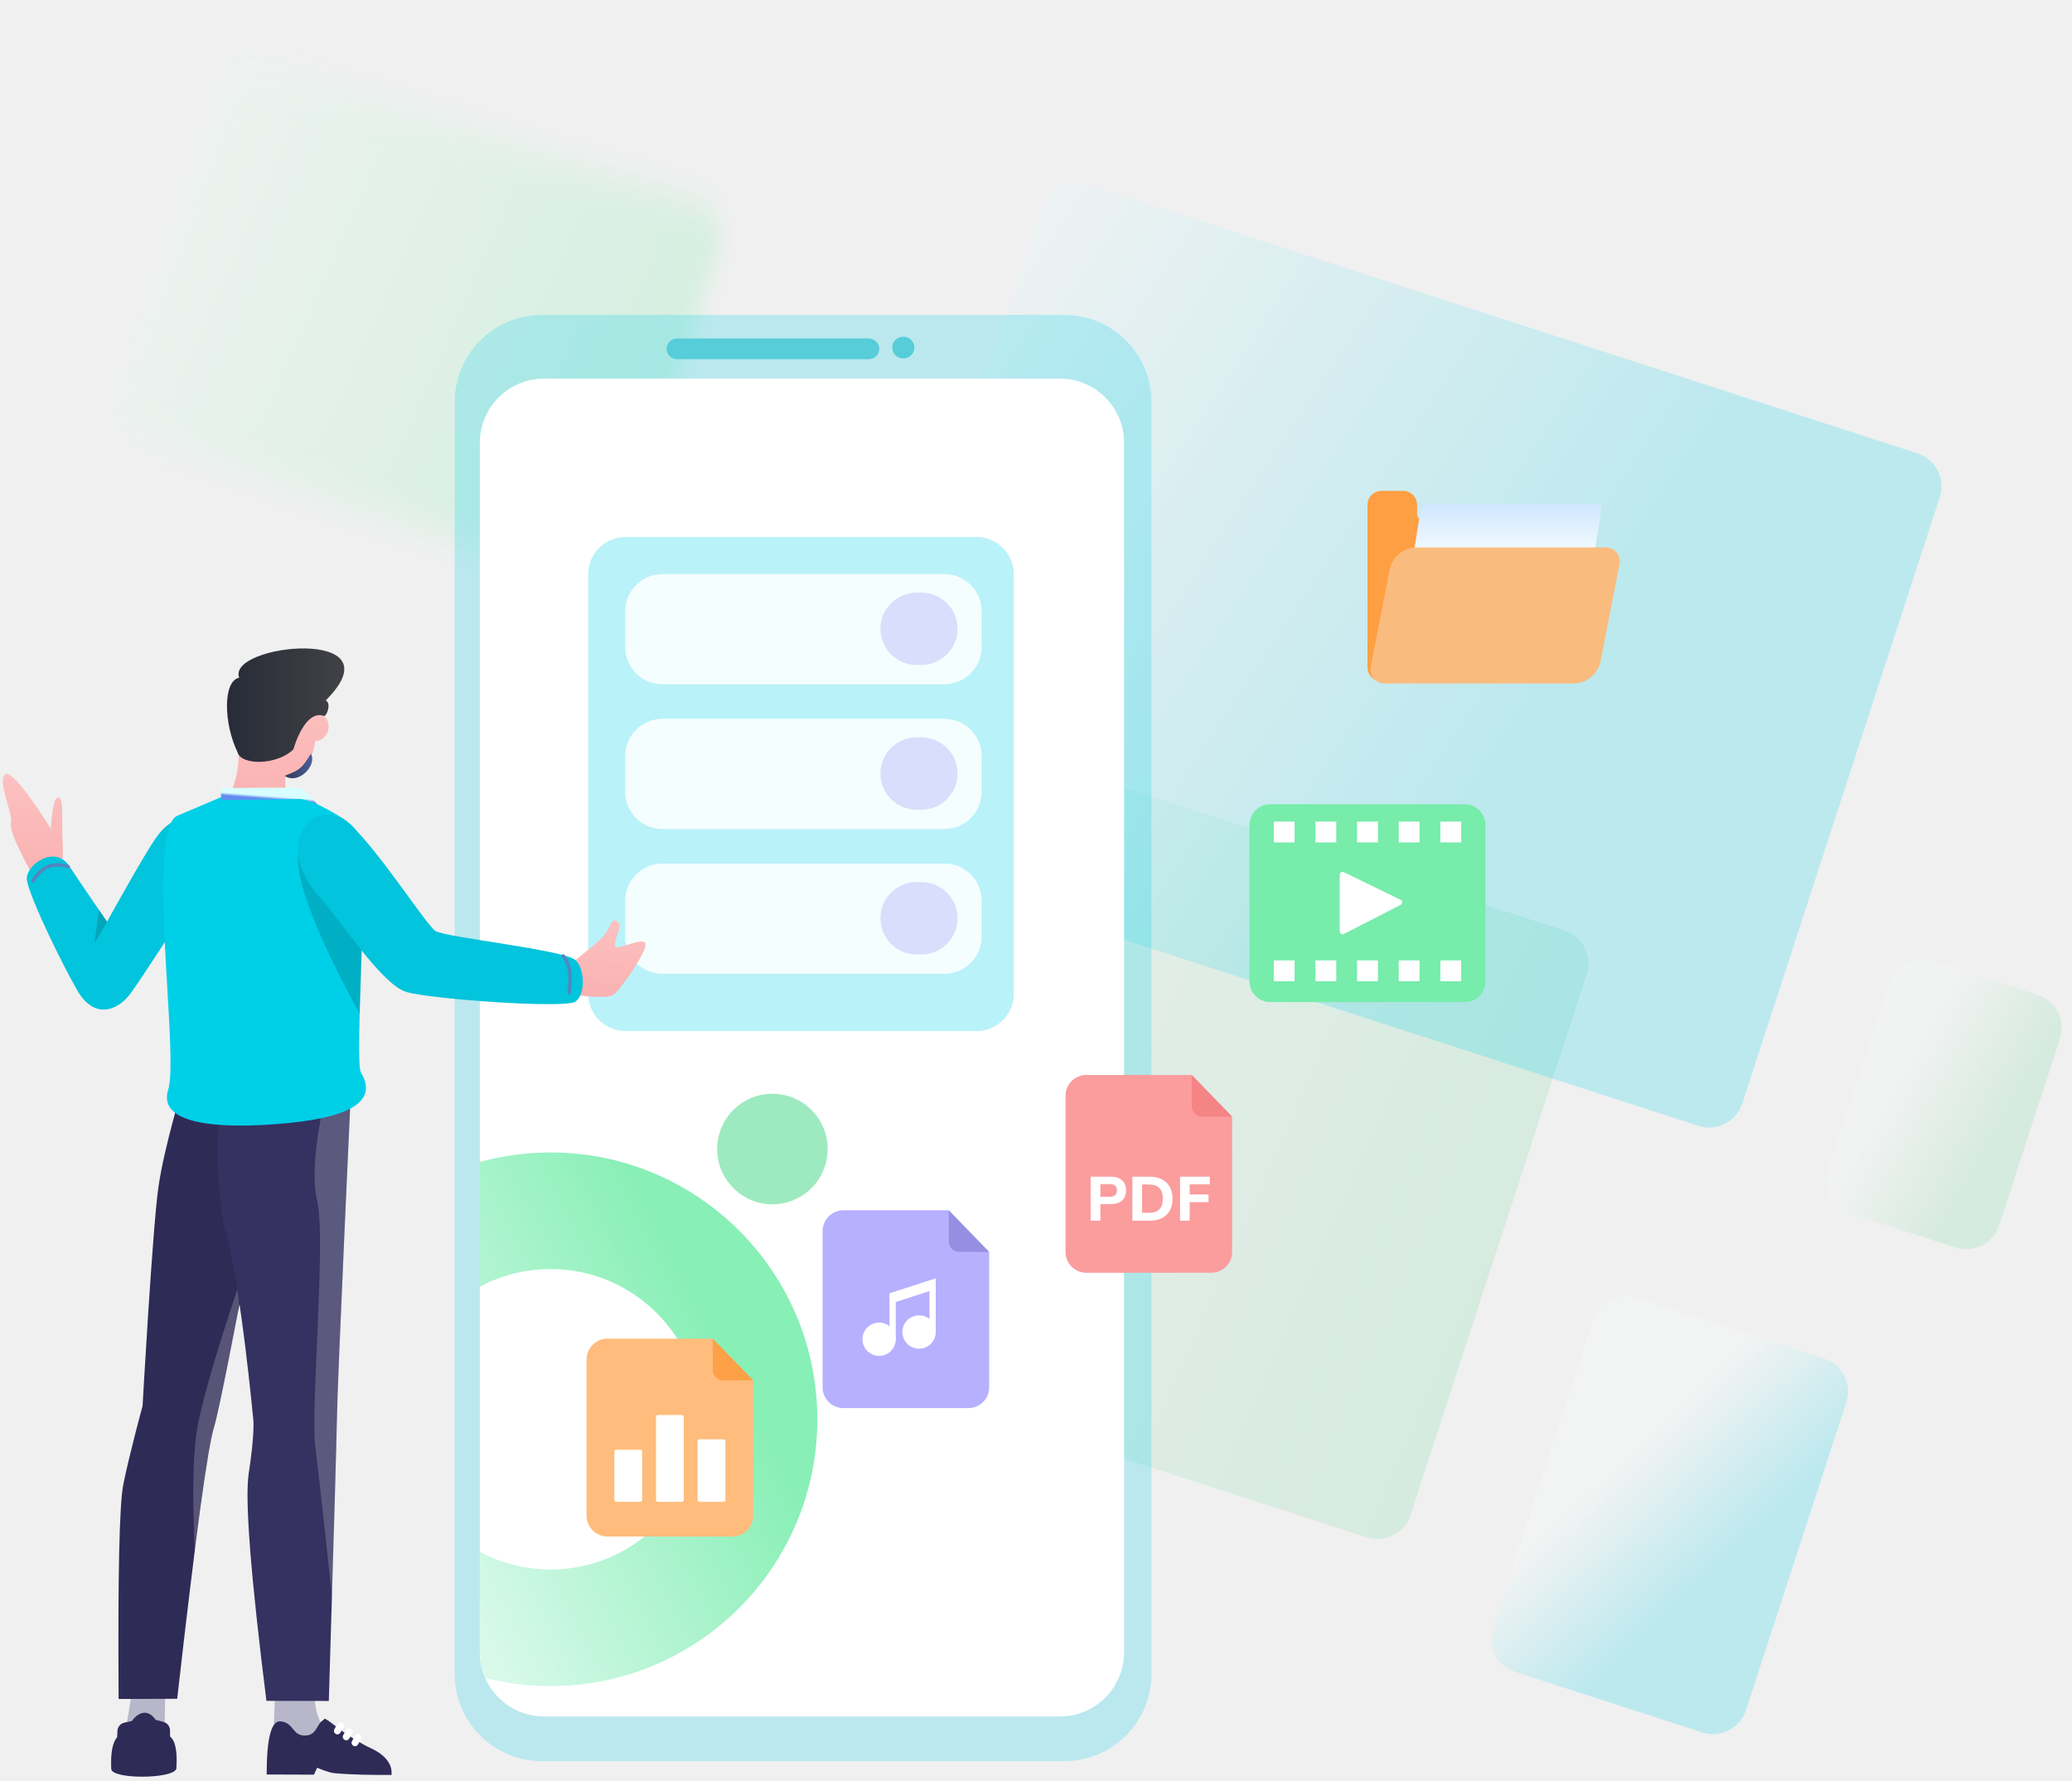
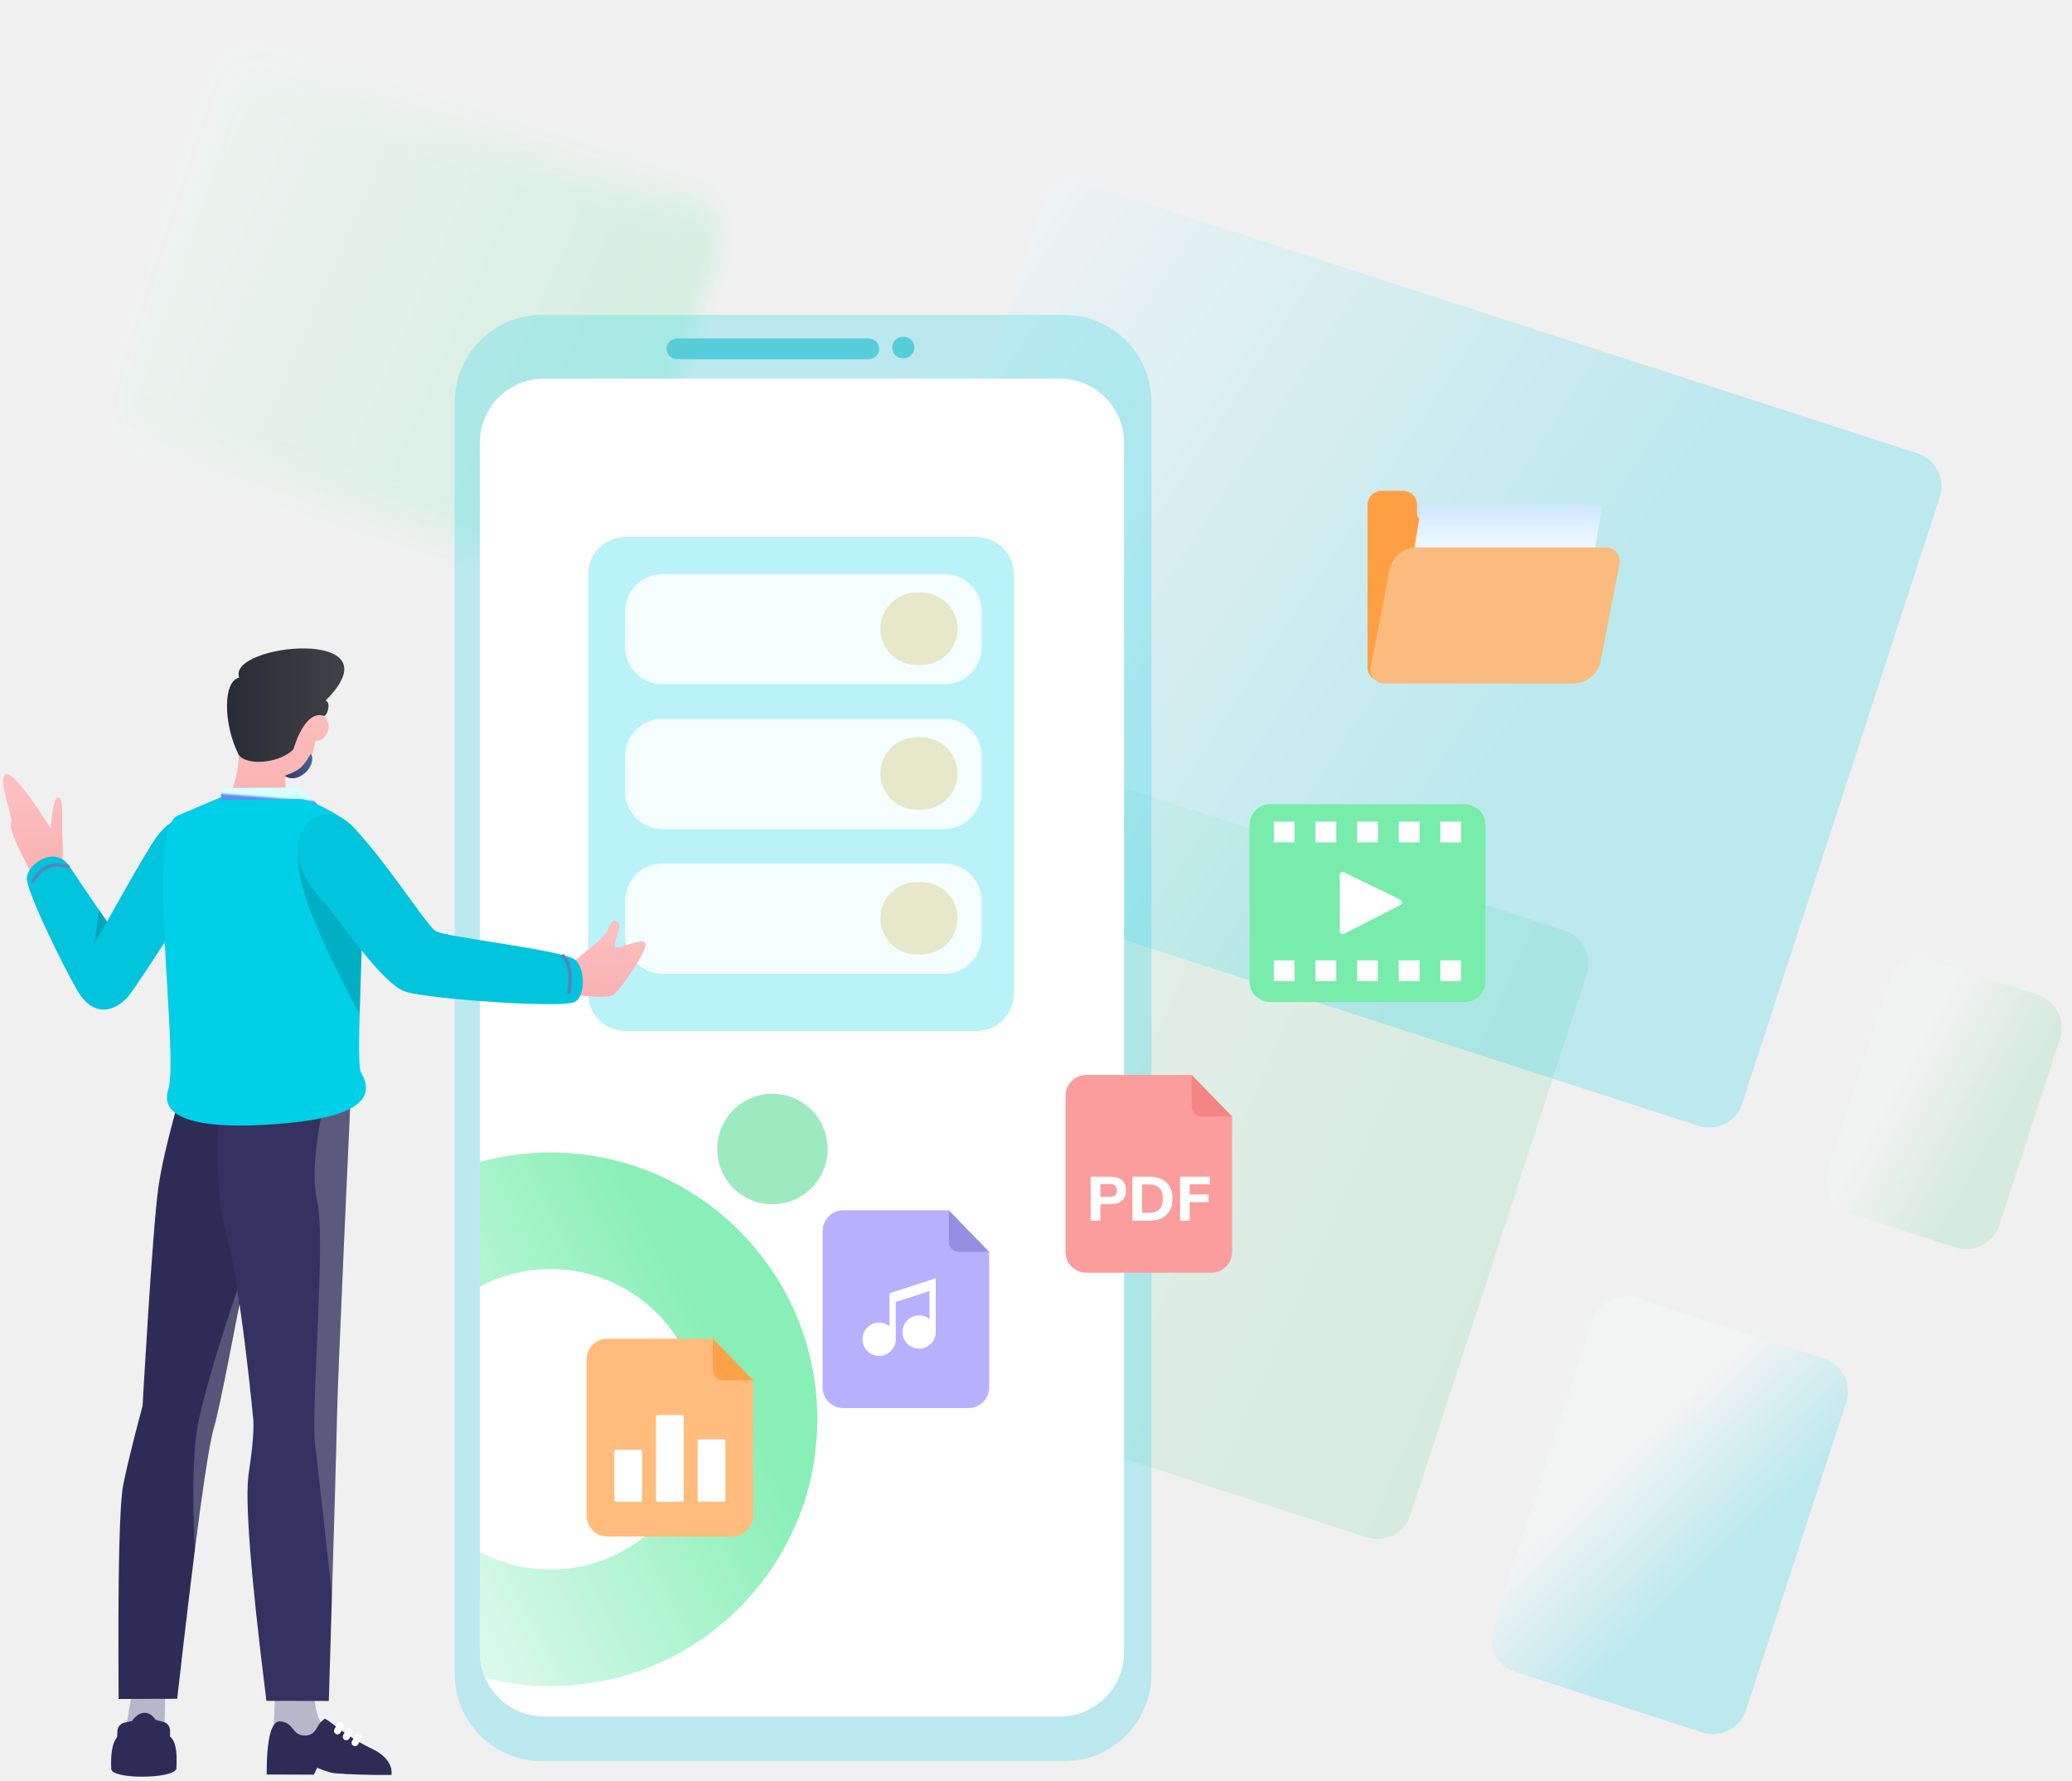
<svg xmlns="http://www.w3.org/2000/svg" xmlns:xlink="http://www.w3.org/1999/xlink" width="597px" height="513px" viewBox="0 0 597 513" version="1.1">
  <defs>
    <linearGradient x1="-27.329%" y1="60.468%" x2="100%" y2="70.075%" id="linearGradient-1">
      <stop stop-color="#FAFEFF" offset="0%" />
      <stop stop-color="#28C76F" offset="100%" />
    </linearGradient>
    <linearGradient x1="-16.145%" y1="50%" x2="63.611%" y2="66.341%" id="linearGradient-2">
      <stop stop-color="#FAFEFF" offset="0%" />
      <stop stop-color="#00CFE8" offset="100%" />
    </linearGradient>
    <linearGradient x1="-27.329%" y1="60.412%" x2="100%" y2="69.966%" id="linearGradient-3">
      <stop stop-color="#FAFEFF" offset="0%" />
      <stop stop-color="#77ECAB" offset="100%" />
    </linearGradient>
    <filter x="-7.9%" y="-10.6%" width="115.8%" height="121.1%" filterUnits="objectBoundingBox" id="filter-4">
      <feGaussianBlur stdDeviation="4" in="SourceGraphic" />
    </filter>
    <linearGradient x1="19.659%" y1="50%" x2="56.243%" y2="79.076%" id="linearGradient-5">
      <stop stop-color="#FAFEFF" offset="0%" />
      <stop stop-color="#00CFE8" offset="100%" />
    </linearGradient>
    <linearGradient x1="14.541%" y1="68.571%" x2="72.927%" y2="85.614%" id="linearGradient-6">
      <stop stop-color="#FAFEFF" offset="0%" />
      <stop stop-color="#28C76F" offset="100%" />
    </linearGradient>
    <path d="M18.522,0 L167.098,0 C177.327,-1.64974968e-14 185.62,8.293 185.62,18.522 L185.62,366.983 C185.62,377.212 177.327,385.505 167.098,385.505 L18.522,385.505 C8.293,385.505 5.42620445e-14,377.212 5.65620158e-14,366.983 L5.65620158e-14,18.522 C5.88619871e-14,8.293 8.293,-1.67360005e-15 18.522,0 Z" id="path-7" />
    <linearGradient x1="0.018%" y1="76.568%" x2="81.727%" y2="34.516%" id="linearGradient-9">
      <stop stop-color="#F8FDFF" offset="0%" />
      <stop stop-color="#88EFB6" offset="100%" />
    </linearGradient>
    <linearGradient x1="62.11%" y1="31.381%" x2="62.11%" y2="-27.478%" id="linearGradient-10">
      <stop stop-color="#F8FDFF" offset="0%" />
      <stop stop-color="#AAD4FF" offset="100%" />
    </linearGradient>
    <linearGradient x1="44.165%" y1="-28.186%" x2="50%" y2="91.05%" id="linearGradient-11">
      <stop stop-color="#FDC6C6" offset="0%" />
      <stop stop-color="#FAB2B2" offset="100%" />
    </linearGradient>
    <linearGradient x1="91.808%" y1="88.138%" x2="-20.059%" y2="88.138%" id="linearGradient-12">
      <stop stop-color="#3F4044" offset="0%" />
      <stop stop-color="#222735" offset="100%" />
    </linearGradient>
    <linearGradient x1="-18.144%" y1="57.498%" x2="171.028%" y2="78.712%" id="linearGradient-13">
      <stop stop-color="#4D63A0" offset="0%" />
      <stop stop-color="#222735" offset="100%" />
    </linearGradient>
    <linearGradient x1="47.464%" y1="-28.186%" x2="50%" y2="91.05%" id="linearGradient-14">
      <stop stop-color="#FDC6C6" offset="0%" />
      <stop stop-color="#FAB2B2" offset="100%" />
    </linearGradient>
    <linearGradient x1="62.492%" y1="44.072%" x2="69.153%" y2="58.936%" id="linearGradient-15">
      <stop stop-color="#D7FFFF" offset="0%" />
      <stop stop-color="#648BF0" offset="100%" />
    </linearGradient>
    <linearGradient x1="42.314%" y1="-27.819%" x2="50%" y2="90.858%" id="linearGradient-16">
      <stop stop-color="#FDC6C6" offset="0%" />
      <stop stop-color="#FAB2B2" offset="100%" />
    </linearGradient>
  </defs>
  <g id="📝-Pages-New" stroke="none" stroke-width="1" fill="none" fill-rule="evenodd">
    <g id="Under-Maintenance" transform="translate(-422, -285)">
      <g id="Illustration" transform="translate(422, 300)">
        <g id="Shape" transform="translate(31, 0)">
          <path d="M171.745,213.977 L396.818,213.805 C402.341,213.801 406.821,218.275 406.826,223.798 C406.826,223.803 406.826,223.808 406.826,223.813 L406.7,387.728 C406.696,393.245 402.225,397.716 396.708,397.721 L171.635,397.893 C166.112,397.897 161.631,393.423 161.627,387.9 C161.627,387.895 161.627,387.89 161.627,387.885 L161.753,223.97 C161.757,218.453 166.228,213.981 171.745,213.977 Z" id="Rectangle" fill="url(#linearGradient-1)" opacity="0.129" transform="translate(284.2264, 305.849) rotate(18) translate(-284.2264, -305.849) " />
          <path d="M244.167,71.88 L496.139,71.688 C501.662,71.684 506.142,76.157 506.146,81.68 C506.146,81.685 506.146,81.69 506.146,81.696 L506.006,265.494 C506.001,271.011 501.53,275.482 496.013,275.486 L244.042,275.678 C238.519,275.683 234.039,271.209 234.034,265.686 C234.034,265.681 234.034,265.676 234.034,265.671 L234.175,81.873 C234.179,76.356 238.651,71.885 244.167,71.88 Z" id="Rectangle" fill="url(#linearGradient-2)" opacity="0.216" transform="translate(370.0903, 173.6832) rotate(18) translate(-370.0903, -173.6832) " />
          <path d="M23.998,20.908 L155.425,20.807 C160.948,20.803 165.428,25.277 165.432,30.8 C165.432,30.805 165.432,30.81 165.432,30.815 L165.361,124.147 C165.357,129.664 160.885,134.135 155.369,134.139 L23.941,134.239 C18.419,134.244 13.938,129.77 13.934,124.247 C13.934,124.242 13.934,124.237 13.934,124.232 L14.005,30.9 C14.009,25.383 18.481,20.912 23.998,20.908 Z" id="Rectangle" fill="url(#linearGradient-3)" opacity="0.227" filter="url(#filter-4)" transform="translate(89.6831, 77.52342) rotate(18) translate(-89.6831, -77.52342) " />
          <path d="M421.71,364.921 L478.42,364.878 C483.943,364.874 488.423,369.347 488.428,374.87 C488.428,374.875 488.428,374.88 488.428,374.886 L488.356,468.217 C488.352,473.734 483.881,478.205 478.364,478.21 L421.654,478.253 C416.131,478.257 411.651,473.783 411.646,468.26 C411.646,468.255 411.646,468.25 411.646,468.245 L411.718,374.914 C411.722,369.397 416.193,364.925 421.71,364.921 Z" id="Rectangle" fill="url(#linearGradient-5)" opacity="0.216" transform="translate(450.0369, 421.5654) rotate(18) translate(-450.0369, -421.5654) " />
          <path d="M513.264,264.906 L545.068,264.881 C550.59,264.877 555.071,269.351 555.075,274.874 C555.075,274.879 555.075,274.884 555.075,274.889 L555.032,331.437 C555.028,336.954 550.556,341.426 545.04,341.43 L513.236,341.454 C507.713,341.458 503.232,336.985 503.228,331.462 C503.228,331.457 503.228,331.452 503.228,331.446 L503.271,274.898 C503.275,269.381 507.747,264.91 513.264,264.906 Z" id="Rectangle" fill="url(#linearGradient-6)" opacity="0.129" transform="translate(529.1516, 303.1677) rotate(18) translate(-529.1516, -303.1677) " />
        </g>
        <g id="Cloud-Storage" transform="translate(0, 76)">
          <g id="Phone1" transform="translate(131.0107, -0.2657)">
            <path d="M25.137,0 L175.622,0 C189.504,-6.10293932e-15 200.759,11.254 200.759,25.137 L200.759,391.594 C200.759,405.477 189.504,416.731 175.622,416.731 L25.137,416.731 C11.254,416.731 3.15183647e-14,405.477 -2.82810079e-14,391.594 L-2.82810079e-14,25.137 C-3.3533872e-14,11.254 11.254,-1.00248804e-15 25.137,0 Z" id="Rectangle" fill-opacity="0.225" fill="#00CFE8" />
            <g id="Group-52" transform="translate(7.240478, 18.34999)">
              <mask id="mask-8" fill="white">
                <use xlink:href="#path-7" />
              </mask>
              <use id="Rectangle" fill="#FFFFFF" xlink:href="#path-7" />
              <ellipse id="Oval" fill-opacity="0.642" fill="#68DE9E" mask="url(#mask-8)" cx="84.304" cy="221.997" rx="15.921" ry="15.924" />
              <path d="M20.372,222.992 C62.825,222.992 97.24,257.413 97.24,299.874 C97.24,342.334 62.825,376.755 20.372,376.755 C-22.081,376.755 -56.495,342.334 -56.495,299.874 C-56.495,257.413 -22.081,222.992 20.372,222.992 Z M20.372,256.581 C-3.533,256.581 -22.913,275.964 -22.913,299.874 C-22.913,323.783 -3.533,343.166 20.372,343.166 C44.278,343.166 63.657,323.783 63.657,299.874 C63.657,275.964 44.278,256.581 20.372,256.581 Z" id="Oval" fill="url(#linearGradient-9)" mask="url(#mask-8)" />
            </g>
            <path d="M119.222,6.798 C120.939,6.798 122.331,8.135 122.331,9.784 C122.331,11.396 121,12.71 119.336,12.767 L119.222,12.769 L64.159,12.769 C62.442,12.769 61.05,11.433 61.05,9.784 C61.05,8.171 62.381,6.858 64.045,6.8 L64.159,6.798 L119.222,6.798 Z" id="Path" fill="#56CDD9" fill-rule="nonzero" />
            <path d="M129.335,6.3 C131.053,6.3 132.445,7.693 132.445,9.41 C132.445,11.09 131.114,12.459 129.449,12.519 L129.335,12.521 L129.172,12.521 C127.455,12.521 126.063,11.128 126.063,9.41 C126.063,7.731 127.394,6.362 129.058,6.302 L129.172,6.3 L129.335,6.3 Z" id="Path" fill="#56CDD9" fill-rule="nonzero" />
          </g>
          <g id="Group-28" transform="translate(307.0107, 218.7343)">
            <path d="M6,0 L36.364,0 L36.364,0 L48,12 L48,51 C48,54.314 45.314,57 42,57 L6,57 C2.686,57 4.05812251e-16,54.314 0,51 L0,6 C-4.05812251e-16,2.686 2.686,6.08718376e-16 6,0 Z" id="Rectangle" fill="#FB9C9D" />
            <path d="M10.041,42 L10.041,37.23 L13.065,37.23 C14.445,37.23 15.519,36.882 16.287,36.186 C17.055,35.49 17.439,34.518 17.439,33.27 C17.439,32.022 17.055,31.05 16.287,30.354 C15.519,29.658 14.445,29.31 13.065,29.31 L13.065,29.31 L7.233,29.31 L7.233,42 L10.041,42 Z M12.705,35.106 L10.041,35.106 L10.041,31.452 L12.705,31.452 C13.413,31.452 13.941,31.602 14.289,31.902 C14.637,32.202 14.811,32.664 14.811,33.288 C14.811,34.5 14.109,35.106 12.705,35.106 L12.705,35.106 Z M24.189,42 C25.581,42 26.775,41.748 27.771,41.244 C28.767,40.74 29.526,40.011 30.048,39.057 C30.57,38.103 30.831,36.966 30.831,35.646 C30.831,34.326 30.567,33.192 30.039,32.244 C29.511,31.296 28.749,30.57 27.753,30.066 C26.757,29.562 25.569,29.31 24.189,29.31 L24.189,29.31 L19.257,29.31 L19.257,42 L24.189,42 Z M23.991,39.732 L22.065,39.732 L22.065,31.578 L23.991,31.578 C26.691,31.578 28.041,32.934 28.041,35.646 C28.041,38.37 26.691,39.732 23.991,39.732 L23.991,39.732 Z M35.763,42 L35.763,36.654 L41.199,36.654 L41.199,34.44 L35.763,34.44 L35.763,31.524 L41.559,31.524 L41.559,29.31 L32.991,29.31 L32.991,42 L35.763,42 Z" id="PDF" fill="#FFFFFF" />
            <path d="M48,12 L39.364,12 C37.707,12 36.364,10.657 36.364,9 L36.364,0 L36.364,0 L48,12 Z" id="Path" fill="#EA5455" fill-rule="nonzero" opacity="0.34" />
          </g>
          <g id="Group-28" transform="translate(169.0107, 294.7343)">
            <path d="M6,0 L36.364,0 L36.364,0 L48,12 L48,51 C48,54.314 45.314,57 42,57 L6,57 C2.686,57 4.05812251e-16,54.314 0,51 L0,6 C-4.05812251e-16,2.686 2.686,6.08718376e-16 6,0 Z" id="Rectangle" fill="#FFBC7C" />
            <path d="M8.5,32 L15.5,32 C15.776,32 16,32.224 16,32.5 L16,46.5 C16,46.776 15.776,47 15.5,47 L8.5,47 C8.224,47 8,46.776 8,46.5 L8,32.5 C8,32.224 8.224,32 8.5,32 Z" id="Rectangle" fill="#FFFFFF" />
            <path d="M20.5,22 L27.5,22 C27.776,22 28,22.224 28,22.5 L28,46.5 C28,46.776 27.776,47 27.5,47 L20.5,47 C20.224,47 20,46.776 20,46.5 L20,22.5 C20,22.224 20.224,22 20.5,22 Z" id="Rectangle" fill="#FFFFFF" />
            <path d="M32.5,29 L39.5,29 C39.776,29 40,29.224 40,29.5 L40,46.5 C40,46.776 39.776,47 39.5,47 L32.5,47 C32.224,47 32,46.776 32,46.5 L32,29.5 C32,29.224 32.224,29 32.5,29 Z" id="Rectangle" fill="#FFFFFF" />
            <path d="M48,12 L39.364,12 C37.707,12 36.364,10.657 36.364,9 L36.364,0 L36.364,0 L48,12 Z" id="Path" fill="#FC9735" fill-rule="nonzero" opacity="0.733" />
          </g>
          <g id="Group-28" transform="translate(237.0107, 257.7343)">
            <path d="M6,0 L36.364,0 L36.364,0 L48,12 L48,51 C48,54.314 45.314,57 42,57 L6,57 C2.686,57 4.05812251e-16,54.314 0,51 L0,6 C-4.05812251e-16,2.686 2.686,6.08718376e-16 6,0 Z" id="Rectangle" fill="#B7B0FF" />
            <g id="Group-31" transform="translate(11, 19)" fill="#FFFFFF">
              <path d="M5.291,22.95 C7.942,22.95 10.091,20.801 10.091,18.15 C10.091,15.499 7.942,13.35 5.291,13.35 C2.64,13.35 0.491,15.499 0.491,18.15 C0.491,20.801 2.64,22.95 5.291,22.95 Z" id="Oval" />
              <path d="M16.8,20.878 C19.451,20.878 21.6,18.729 21.6,16.078 C21.6,13.427 19.451,11.278 16.8,11.278 C14.149,11.278 12,13.427 12,16.078 C12,18.729 14.149,20.878 16.8,20.878 Z" id="Oval" />
              <polygon id="Path" points="21.6 0.604 21.6 15.717 19.8 15.717 19.799 4.278 10.077 7.429 10.077 18.006 8.277 18.006 8.278 4.921" />
            </g>
            <path d="M48,12 L39.364,12 C37.707,12 36.364,10.657 36.364,9 L36.364,0 L36.364,0 L48,12 Z" id="Path" fill="#564EA6" fill-rule="nonzero" opacity="0.34" />
          </g>
          <g id="Group-73" transform="translate(231.0107, 135.2343) scale(-1, 1) translate(-231.0107, -135.2343) translate(169.0107, 63.7343)">
            <path d="M11.641,0 L112.796,0 C118.734,-1.09082333e-15 123.548,4.814 123.548,10.752 L123.548,131.612 C123.548,137.551 118.734,142.364 112.796,142.364 L11.641,142.364 C5.703,142.364 0.889,137.551 0.889,131.612 L0.889,10.752 C0.889,4.814 5.703,2.86718017e-15 11.641,0 Z" id="Rectangle" fill="#00CFE8" opacity="0.273" />
            <path d="M20.918,10.677 L102.13,10.677 C108.068,10.677 112.882,15.491 112.882,21.429 L112.882,31.679 C112.882,37.617 108.068,42.431 102.13,42.431 L20.918,42.431 C14.98,42.431 10.166,37.617 10.166,31.679 L10.166,21.429 C10.166,15.491 14.98,10.677 20.918,10.677 Z" id="Rectangle" fill="#F4FEFF" />
-             <path d="M27.537,16.016 L28.904,16.016 C34.662,16.016 39.331,20.684 39.331,26.443 C39.331,32.202 34.662,36.87 28.904,36.87 L27.537,36.87 C21.778,36.87 17.11,32.202 17.11,26.443 C17.11,20.684 21.778,16.016 27.537,16.016 Z" id="Rectangle" fill-opacity="0.21" fill="#7367F0" />
+             <path d="M27.537,16.016 L28.904,16.016 C34.662,16.016 39.331,20.684 39.331,26.443 C39.331,32.202 34.662,36.87 28.904,36.87 L27.537,36.87 C21.778,36.87 17.11,32.202 17.11,26.443 C17.11,20.684 21.778,16.016 27.537,16.016 Z" id="Rectangle" fill-opacity="0.21" fill="#b89100" />
            <path d="M20.918,52.386 L102.13,52.386 C108.068,52.386 112.882,57.2 112.882,63.138 L112.882,73.388 C112.882,79.326 108.068,84.14 102.13,84.14 L20.918,84.14 C14.98,84.14 10.166,79.326 10.166,73.388 L10.166,63.138 C10.166,57.2 14.98,52.386 20.918,52.386 Z" id="Rectangle" fill="#F4FEFF" />
-             <path d="M27.537,57.724 L28.904,57.724 C34.662,57.724 39.331,62.393 39.331,68.151 C39.331,73.91 34.662,78.579 28.904,78.579 L27.537,78.579 C21.778,78.579 17.11,73.91 17.11,68.151 C17.11,62.393 21.778,57.724 27.537,57.724 Z" id="Rectangle" fill-opacity="0.21" fill="#7367F0" />
+             <path d="M27.537,57.724 L28.904,57.724 C34.662,57.724 39.331,62.393 39.331,68.151 C39.331,73.91 34.662,78.579 28.904,78.579 L27.537,78.579 C21.778,78.579 17.11,73.91 17.11,68.151 C17.11,62.393 21.778,57.724 27.537,57.724 Z" id="Rectangle" fill-opacity="0.21" fill="#b89100" />
            <path d="M20.918,94.094 L102.13,94.094 C108.068,94.094 112.882,98.908 112.882,104.846 L112.882,115.096 C112.882,121.034 108.068,125.848 102.13,125.848 L20.918,125.848 C14.98,125.848 10.166,121.034 10.166,115.096 L10.166,104.846 C10.166,98.908 14.98,94.094 20.918,94.094 Z" id="Rectangle" fill="#F4FEFF" />
-             <path d="M27.537,99.433 L28.904,99.433 C34.662,99.433 39.331,104.101 39.331,109.86 C39.331,115.618 34.662,120.287 28.904,120.287 L27.537,120.287 C21.778,120.287 17.11,115.618 17.11,109.86 C17.11,104.101 21.778,99.433 27.537,99.433 Z" id="Rectangle" fill-opacity="0.21" fill="#7367F0" />
+             <path d="M27.537,99.433 L28.904,99.433 C34.662,99.433 39.331,104.101 39.331,109.86 C39.331,115.618 34.662,120.287 28.904,120.287 L27.537,120.287 C21.778,120.287 17.11,115.618 17.11,109.86 C17.11,104.101 21.778,99.433 27.537,99.433 Z" id="Rectangle" fill-opacity="0.21" fill="#b89100" />
          </g>
          <g id="Group-37" transform="translate(394.0107, 49.7343)">
            <path d="M4,0.706 L10.295,0.706 C12.505,0.706 14.295,2.496 14.295,4.706 L14.295,7.54 C14.295,8.213 14.841,8.759 15.515,8.759 L60.926,8.759 C63.136,8.759 64.926,10.55 64.926,12.759 L64.926,51.573 C64.926,53.782 63.136,55.573 60.926,55.573 L4,55.573 C1.791,55.573 -2.83808297e-15,53.782 0,51.573 L0,4.706 C-2.705415e-16,2.496 1.791,0.706 4,0.706 Z" id="Rectangle" fill="#FF9F43" />
            <path d="M16.607,4.516 L66.201,4.516 C66.875,4.516 67.421,5.062 67.421,5.735 C67.421,5.799 67.416,5.864 67.405,5.927 L59.954,52.641 C59.86,53.232 59.35,53.668 58.75,53.668 L9.156,53.668 C8.483,53.668 7.937,53.122 7.937,52.449 C7.937,52.384 7.942,52.32 7.952,52.257 L15.403,5.543 C15.497,4.951 16.008,4.516 16.607,4.516 Z" id="Rectangle" fill="url(#linearGradient-10)" />
            <path d="M72.621,21.762 L67.185,49.719 C66.454,53.478 63.162,56.192 59.332,56.192 L4.853,56.192 C2.643,56.192 0.853,54.401 0.853,52.192 C0.853,51.936 0.877,51.68 0.926,51.429 L6.362,23.472 C7.093,19.712 10.385,16.998 14.215,16.998 L68.694,16.998 C70.903,16.998 72.694,18.789 72.694,20.998 C72.694,21.255 72.67,21.51 72.621,21.762 Z" id="Rectangle" fill="#FABB7E" />
          </g>
          <g id="Group-28" transform="translate(360.0107, 140.7343)">
            <path d="M6,0 L62,0 C65.314,1.44626758e-15 68,2.686 68,6 L68,51 C68,54.314 65.314,57 62,57 L6,57 C2.686,57 3.9323804e-15,54.314 0,51 L0,6 C-1.29399067e-15,2.686 2.686,-2.79460044e-16 6,0 Z" id="Rectangle" fill="#77ECAB" />
            <path d="M26,20.306 L26,36.663 C26,37.114 26.366,37.48 26.816,37.48 C26.946,37.48 27.074,37.449 27.189,37.39 L43.547,28.995 C43.948,28.789 44.106,28.297 43.901,27.896 C43.82,27.738 43.69,27.612 43.532,27.534 L27.174,19.571 C26.768,19.374 26.28,19.543 26.082,19.948 C26.028,20.06 26,20.182 26,20.306 Z" id="Path-6" fill="#FFFFFF" />
            <rect id="Rectangle" fill="#FFFFFF" x="7" y="5" width="6" height="6" />
            <rect id="Rectangle" fill="#FFFFFF" x="19" y="5" width="6" height="6" />
            <rect id="Rectangle" fill="#FFFFFF" x="31" y="5" width="6" height="6" />
            <rect id="Rectangle" fill="#FFFFFF" x="43" y="5" width="6" height="6" />
            <rect id="Rectangle" fill="#FFFFFF" x="55" y="5" width="6" height="6" />
            <rect id="Rectangle" fill="#FFFFFF" x="7" y="45" width="6" height="6" />
            <rect id="Rectangle" fill="#FFFFFF" x="19" y="45" width="6" height="6" />
            <rect id="Rectangle" fill="#FFFFFF" x="31" y="45" width="6" height="6" />
            <rect id="Rectangle" fill="#FFFFFF" x="43" y="45" width="6" height="6" />
            <rect id="Rectangle" fill="#FFFFFF" x="55" y="45" width="6" height="6" />
          </g>
          <g id="Men3.6" transform="translate(93.01068, 258.2343) scale(-1, 1) translate(-93.01068, -258.2343) translate(0.010677, 94.7343)">
            <g id="Head1" transform="translate(104.9358, 10.40496) scale(-1, 1) translate(-104.9358, -10.40496) translate(87.52941, 0.465751)" />
            <g id="RLeg" transform="translate(105.4332, 126.6937)">
              <polygon id="Path" fill="#B8B6C9" points="42.152 172.765 45.755 194.521 33.327 194.455 32.907 172.424" />
              <path d="M46.742,186.308 L46.83,188.141 C48.157,189.608 48.724,192.641 48.532,197.239 C48.532,200.315 30.75,200.224 29.764,197.239 C29.427,192.249 30.032,189.151 31.578,187.945 L31.587,186.175 C31.594,185.026 32.371,184.024 33.486,183.726 L35.736,183.124 C37.678,180.301 40.325,180.4 42.592,183.477 L44.724,183.937 C45.859,184.183 46.687,185.155 46.742,186.308 Z" id="Path" fill="#2F2B57" />
              <path d="M0,1.255 C0,1.255 16.07,89.535 18.888,98.728 C20.766,104.857 24.31,130.97 29.52,177.066 L46.4,177.115 C46.639,141.63 46.191,121.036 45.054,115.333 C43.349,106.779 39.5,92.69 39.5,92.69 C39.5,92.69 36.64,41.545 34.93,29.615 C33.219,17.684 27.728,0 27.728,0 L0,1.255 Z" id="Path" fill="#2F2B57" />
              <path d="M12.23,66.743 L10.688,54.727 L11.816,58.036 C17.434,74.609 21.254,87.475 23.275,96.632 C24.977,104.338 25.334,117.642 24.348,136.543 L23.228,127.281 C21.612,114.165 20.041,102.654 18.93,98.87 L18.82,98.503 C17.777,94.908 15.176,82.017 12.23,66.743 Z" id="Path" fill-opacity="0.192" fill="#FFFFFF" />
            </g>
            <g id="LLeg" transform="translate(72.60963, 127.6876)">
              <path d="M34.149,174.863 L22.805,174.939 L22.802,175.257 C22.765,176.819 22.339,183.709 17.784,186.354 L16.875,186.89 C11.746,189.963 4.65,194.906 4.65,194.906 L35.015,195.939 L34.149,174.863 Z" id="Path" fill="#B8B6C9" />
              <path d="M32.58,182.579 C35.239,182.335 36.569,187.437 36.569,197.886 L22.951,197.936 L22.028,195.939 L21.161,196.287 C19.315,197.013 18.003,197.413 17.227,197.488 L16.506,197.554 C12.688,197.884 7.397,198.039 0.632,198.018 L0.61,197.901 C0.495,197.193 0.192,193.412 6.072,190.539 L6.348,190.407 C13.052,187.266 17.964,182.83 19.024,182.239 L19.076,182.212 C20.026,181.745 19.406,181.481 20.756,182.579 C22.106,183.677 22.328,186.565 25.387,186.656 C29.323,186.772 28.59,182.947 32.58,182.579 Z" id="Path" fill="#2F2B57" />
              <path d="M48.299,41.869 C43.948,57.557 40.402,95.868 40.402,95.868 C40.402,95.868 40.001,99.904 41.735,111.084 C42.89,118.537 41.191,140.398 36.638,176.666 L18.662,176.702 C17.184,127.98 16.41,101.056 16.34,95.932 C16.176,83.947 12.289,0.851 12.289,0.851 L49.675,0 C49.675,0 52.65,26.18 48.299,41.869 Z" id="Path" fill="#353160" />
              <path d="M22.086,32.298 L22.016,32.605 C19.433,43.465 23.862,91.593 22.601,103.037 L22.099,107.131 C21.223,114.488 19.74,127.901 17.65,147.369 L17.197,131.073 C16.78,115.587 16.427,101.015 16.35,96.583 L16.34,95.932 C16.176,83.947 12.289,0.851 12.289,0.851 L19.283,0.693 L19.589,2.037 C22.676,15.806 23.509,25.893 22.086,32.298 L22.086,32.298 Z" id="Path" fill-opacity="0.192" fill="#FFFFFF" />
              <line x1="16.177" y1="185.315" x2="15.316" y2="183.822" id="Path-47" stroke="#FFFFFF" stroke-width="2" stroke-linecap="round" />
              <line x1="13.64" y1="187.021" x2="12.78" y2="185.528" id="Path-47" stroke="#FFFFFF" stroke-width="2" stroke-linecap="round" />
              <line x1="11.104" y1="188.727" x2="10.243" y2="187.234" id="Path-47" stroke="#FFFFFF" stroke-width="2" stroke-linecap="round" />
            </g>
            <g id="Head" transform="translate(86.53476, 0.465751)">
              <path d="M7.499,19.704 C3.594,20.131 3.871,26.991 8.624,27.349 C9.596,33.962 13.061,37.112 17.285,37.477 L17.051,47.479 L35.735,47.468 C35.735,47.468 30.474,40.402 30.736,30.729 C30.998,21.055 30.56,11.968 30.56,11.968 L6.359,12.401 L7.499,19.704 Z" id="Path" fill="url(#linearGradient-11)" />
              <path d="M28.73,15.629 C30.414,16.442 29.074,20.115 28.221,20.115 C24.31,18.569 21.067,24.134 19.419,29.723 C14.737,34.313 4.394,34.414 3.325,30.575 C-0.72,22.166 -0.919,10.008 3.802,9.069 C0.096,-0.702 50.146,-5.814 28.73,15.629 Z" id="Path" fill="url(#linearGradient-12)" transform="translate(17.1775, 16.97888) scale(-1, 1) translate(-17.1775, -16.97888) " />
              <path d="M9.804,31.096 C9.997,30.674 11.143,33.559 12.996,35.105 C14.913,36.705 17.792,37.173 17.285,37.477 C13.395,39.806 8.238,34.529 9.804,31.096 Z" id="Path-45" fill="url(#linearGradient-13)" />
            </g>
            <g id="Group-9" transform="translate(124.3316, 37.24083)">
              <path d="M44.167,29.332 C44.167,29.332 43.346,23.805 43.607,20.168 C44.089,13.441 43.167,7.767 44.657,6.884 C46.567,5.752 47.045,15.795 47.045,15.795 C47.045,15.795 57.956,-1.966 60.23,0.18 C62.505,2.325 57.76,11.659 58.512,14.358 C59.265,17.057 51.746,30.11 51.746,30.11 L44.167,29.332 Z" id="Path" fill="url(#linearGradient-14)" />
              <path d="M3.834,32.525 C3.834,32.525 20.361,58.232 24.012,63.217 C27.842,68.445 34.605,70.76 39.405,62.42 C43.651,55.041 52.741,36.564 53.892,30.82 C54.75,26.535 45.958,20.147 41.733,26.551 C37.507,32.954 30.834,42.583 30.834,42.583 C30.834,42.583 19.859,22.702 16.438,18.011 C7.213,5.361 -6.844,16.72 3.834,32.525 Z" id="Path" fill="#02C4DC" />
              <polygon id="Path" fill-opacity="0.16" fill="#000000" points="30.834 42.583 34.465 48.835 33.142 39.185" />
              <path d="M41.935,27.118 C45.68,25.639 49.232,26.039 52.361,30.556" id="Path-54" stroke="#5386BF" stroke-linecap="round" transform="translate(47.14758, 28.45218) rotate(4) translate(-47.14758, -28.45218) " />
            </g>
            <g id="Group-17" transform="translate(80.56685, 41.21651)">
              <path d="M39.679,1.854 L20.372,1.979 L19.582,2.298 C16.397,3.604 4.569,8.689 2.365,13.045 C-1.317,20.322 3.534,78.629 1.419,82.148 C-3.042,89.571 2.786,94.689 22.149,96.626 L22.74,96.683 C42.576,98.574 60.174,97.026 56.981,87.02 C53.787,77.014 63.559,12.567 54.395,8.116 C44.584,3.942 39.679,1.854 39.679,1.854 Z" id="Path" fill="#00CFE8" />
              <path d="M18.857,16.622 C21.718,22.848 16.036,39.053 1.813,65.237 L1.637,59.388 C1.172,44.787 0.488,26.99 1.347,18.034 C10.33,11.236 16.167,10.764 18.857,16.622 Z" id="Path" fill-opacity="0.16" fill="#000000" />
              <path d="M19.073,0.146 C20.274,-0.182 40.387,0.146 41.186,0.146 C41.985,0.146 41.985,3.563 41.186,3.563 C40.698,3.563 34.46,3.47 19.072,3.284 C18.146,3.273 16.448,3.791 13.979,4.837 C16.574,1.928 18.272,0.364 19.073,0.146 Z" id="Rectangle" fill="url(#linearGradient-15)" />
            </g>
            <g id="Group-8" transform="translate(0, 48.17396)">
              <path d="M21.616,52.587 C21.616,52.587 11.086,54.259 9.1,52.617 C7.113,50.975 -0.799,39.815 0.066,37.894 C0.93,35.974 8.149,40.035 8.764,38.814 C9.555,37.246 5.472,31.649 9.05,31.323 C9.971,31.239 10.622,34.683 13.216,36.952 C15.809,39.222 22.069,44.255 22.069,44.255 L21.616,52.587 Z" id="Path" fill="url(#linearGradient-16)" />
              <path d="M85.25,3.457 C76.15,12.116 63.265,32.562 60.52,34.363 C57.774,36.165 23.431,39.798 20.197,42.731 C17.496,45.181 17.253,52.634 20.197,54.702 C23.142,56.769 61.809,53.998 68.901,51.931 C75.993,49.865 88.14,30.932 93.565,25.022 C108.739,8.495 94.35,-5.201 85.25,3.457 Z" id="Path" fill="#02C4DC" />
              <path d="M23.77,41.531 C22.069,43.52 21.211,46.419 22.069,52.083" id="Path-53" stroke="#5386BF" stroke-linecap="round" />
            </g>
          </g>
        </g>
      </g>
    </g>
  </g>
</svg>
